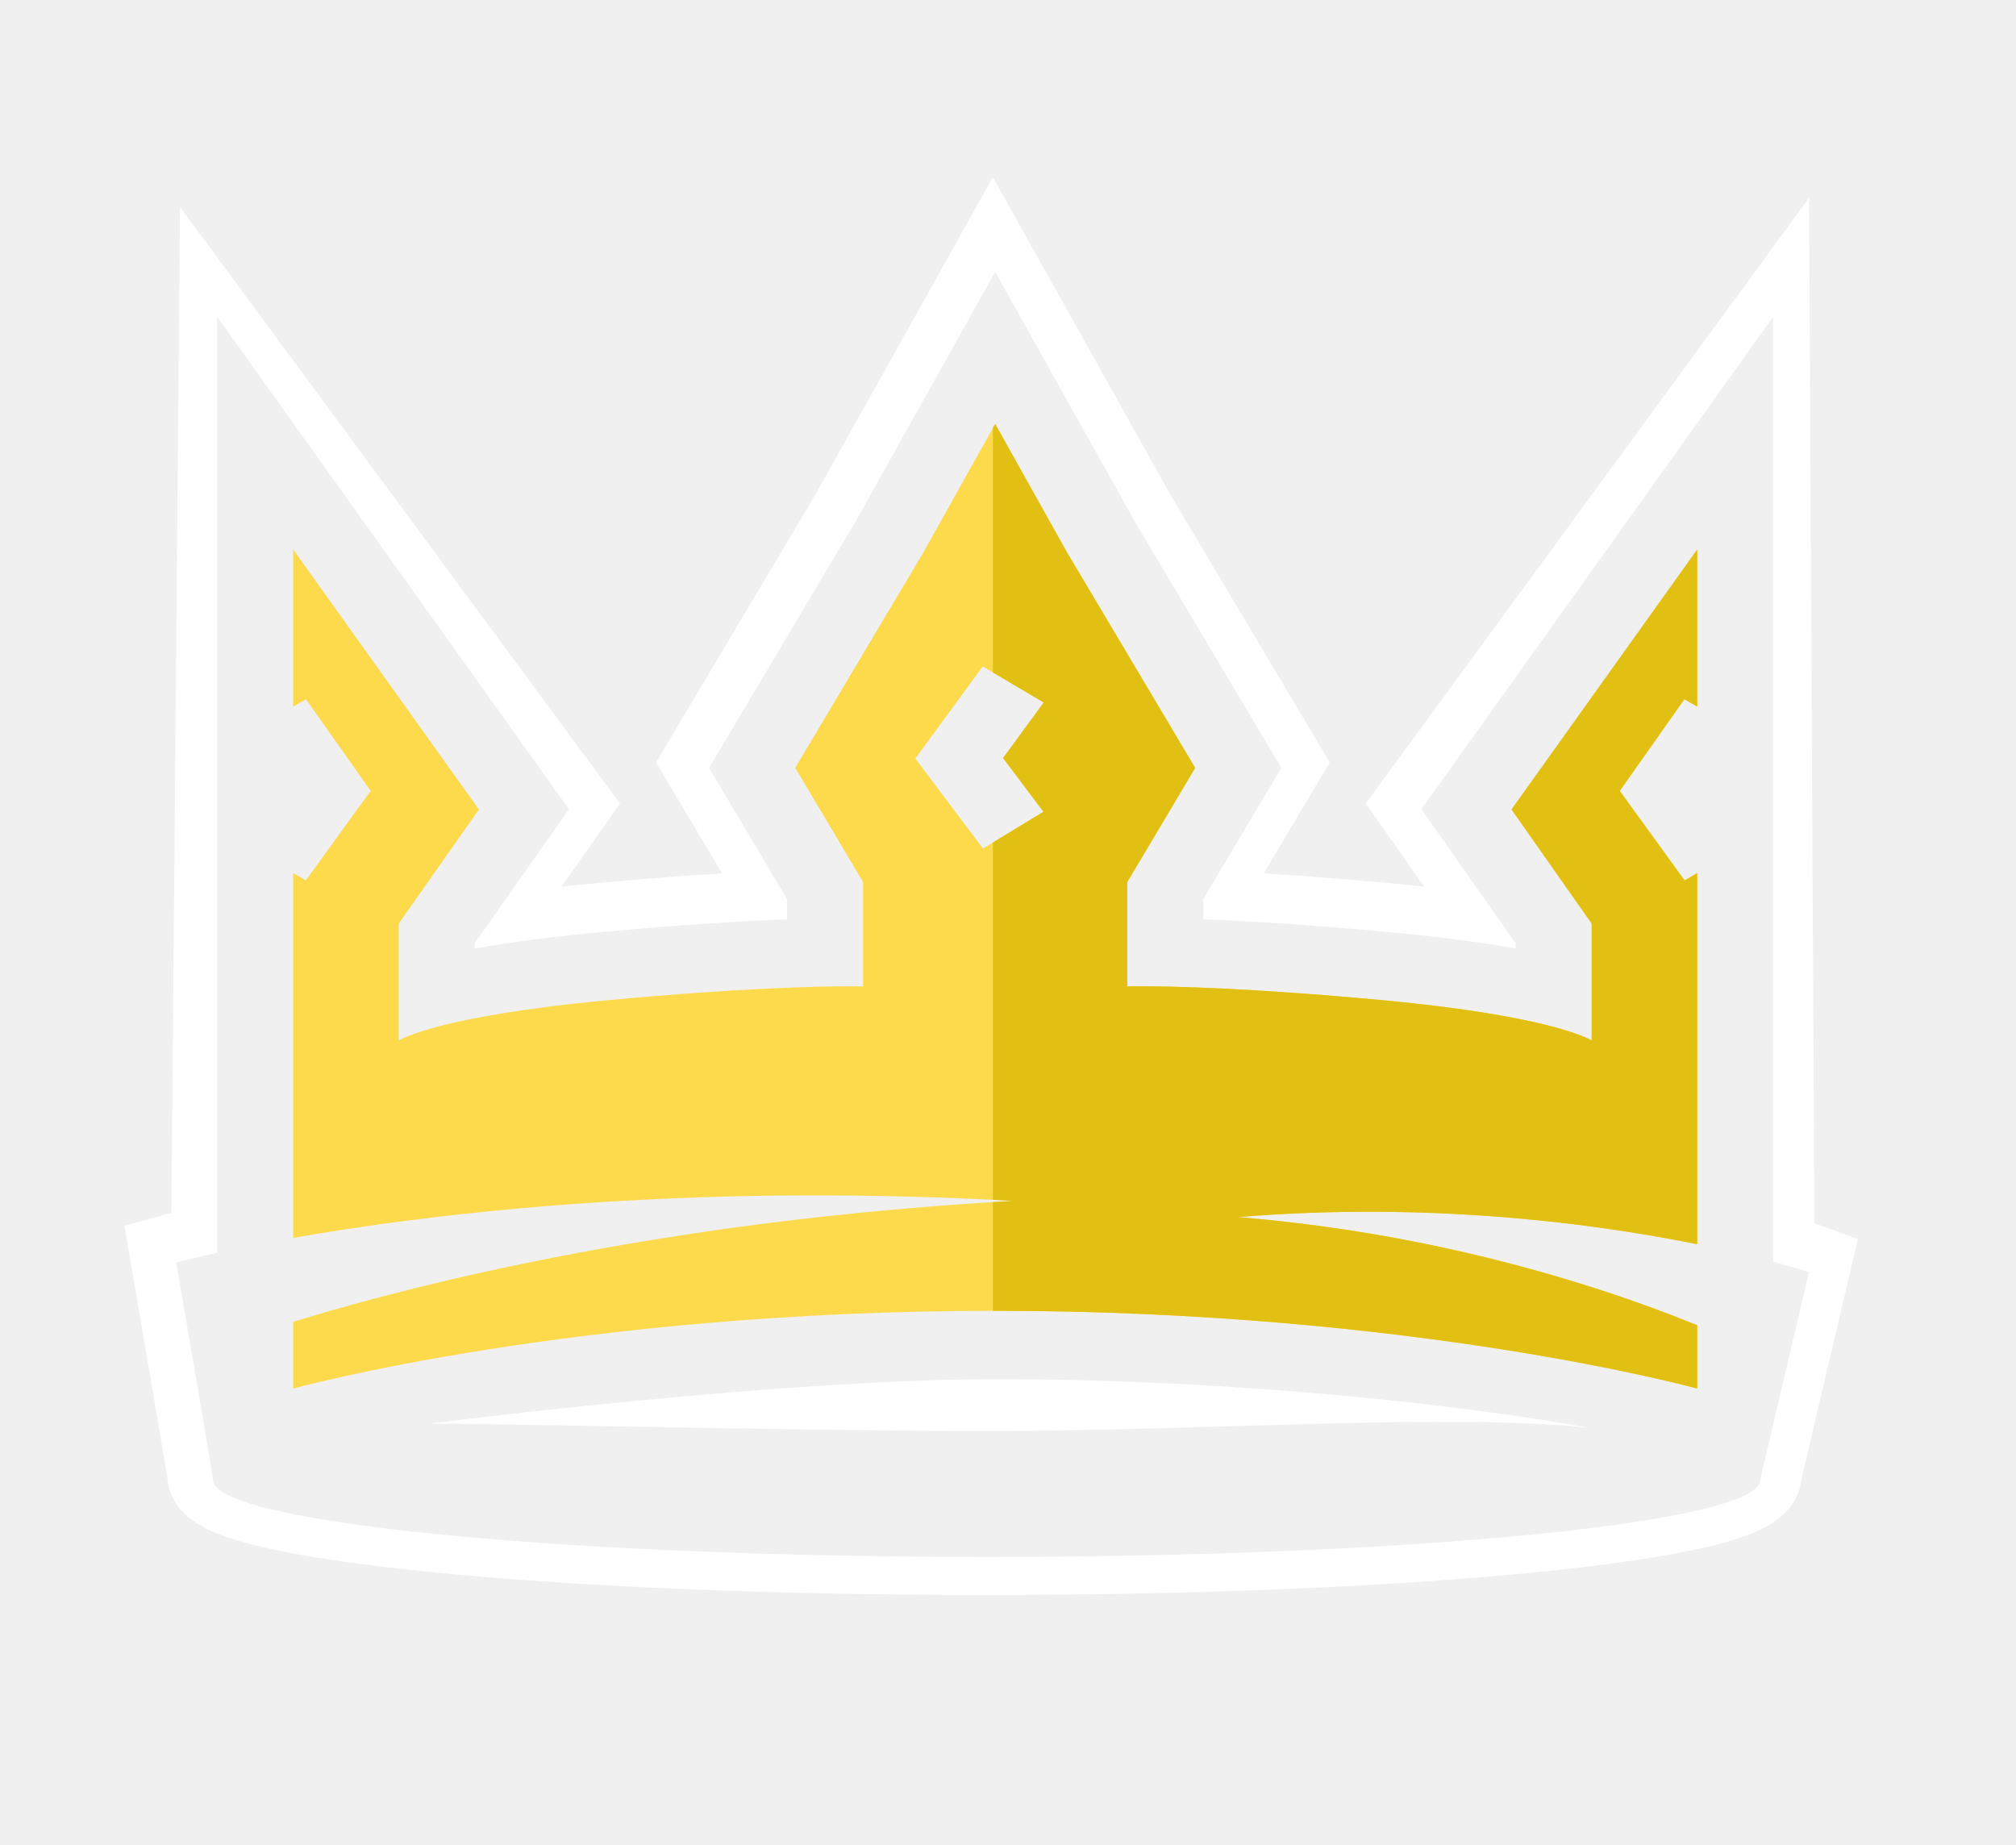
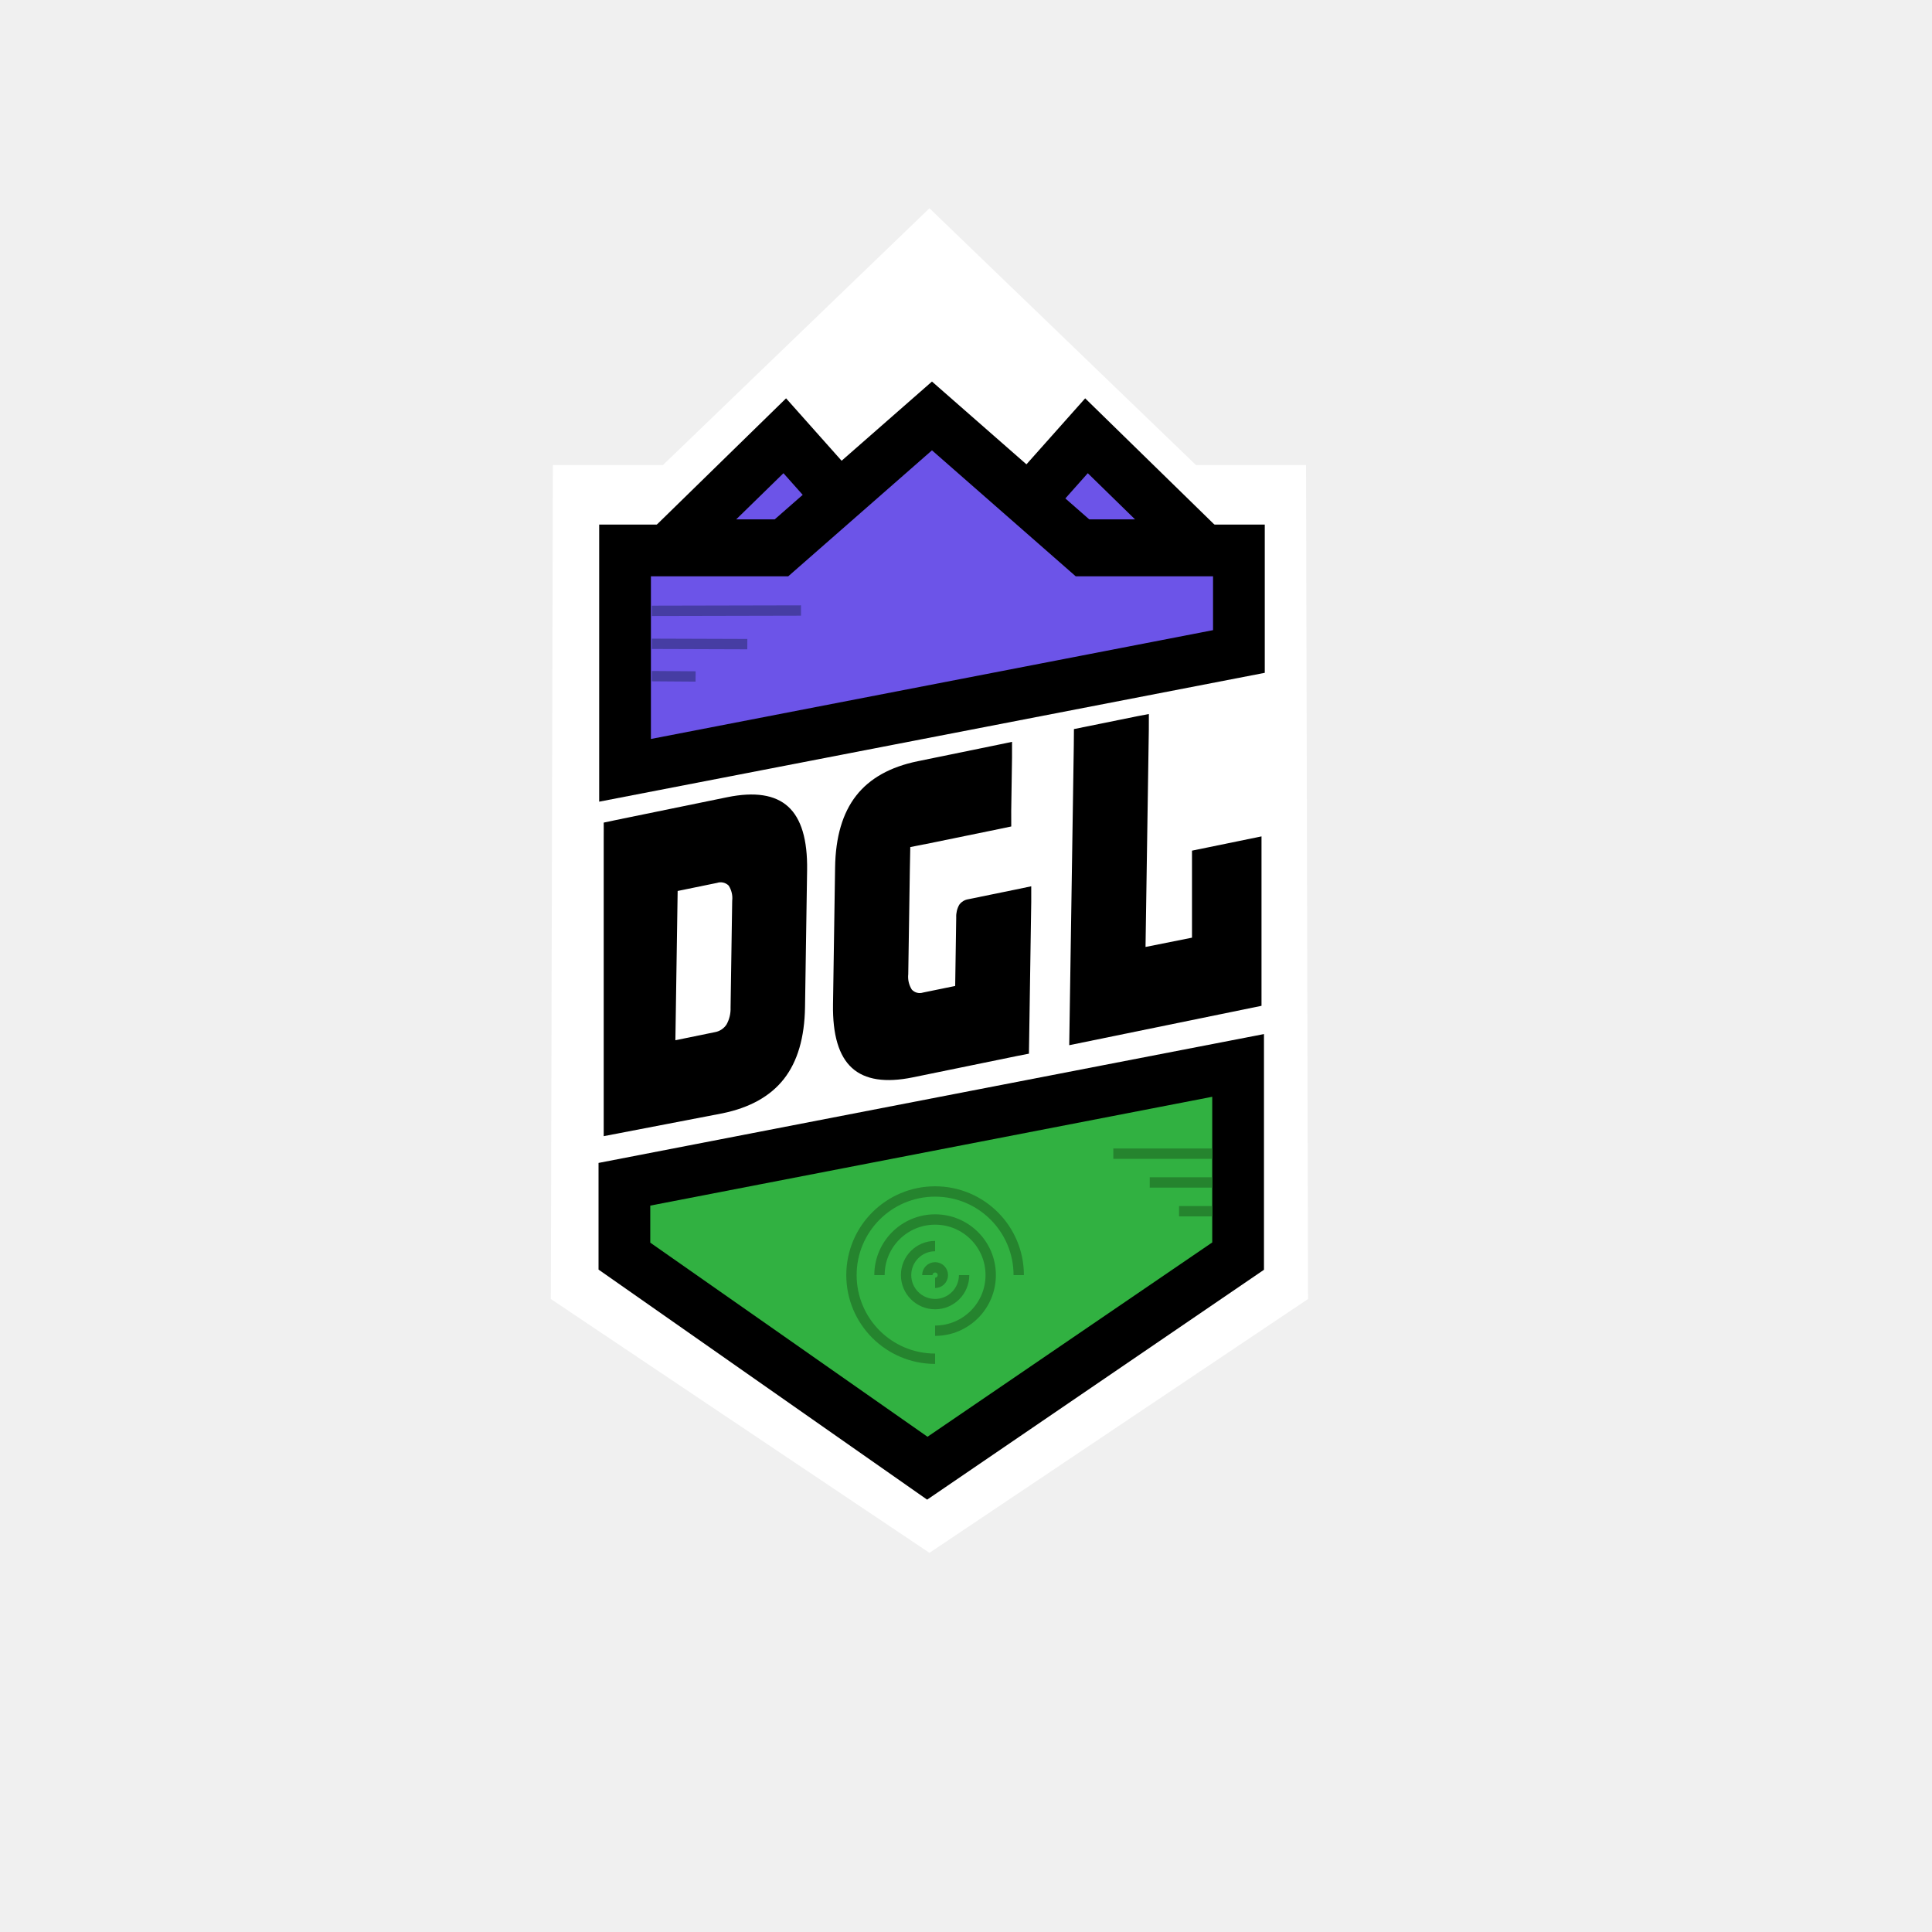
- <svg xmlns="http://www.w3.org/2000/svg" viewBox="0 0 2016 1845">
+ <svg xmlns="http://www.w3.org/2000/svg" viewBox="0 0 373.481 373.481">
  <defs>
-     <style>.cls-1{fill:#fcda4c;}.cls-2{fill:#e2bf13;}.cls-3{fill:#fff;}</style>
+     <style>.cls-1,.cls-5,.cls-6{fill:none;}.cls-1{stroke:#fff;stroke-width:29px;}.cls-1,.cls-3,.cls-4,.cls-5,.cls-6{stroke-miterlimit:10;}.cls-2{fill:#fff;}.cls-3{fill:#6c54e8;}.cls-3,.cls-4{stroke:#000;stroke-width:10px;}.cls-4{fill:#31b141;}.cls-5{stroke:#25842e;}.cls-5,.cls-6{stroke-width:2px;}.cls-6{stroke:#463da3;}</style>
  </defs>
-   <g id="Layer_3" data-name="Layer 3">
-     <path class="cls-1" d="M602.51,1248.37q-50.55,9.135-100.58,19.77-50.01,10.65-99.29,23.18c-32.83,8.34-65.42,17.24-97.51,26.94-3.99,1.2-7.97,2.4-11.94,3.63v66.7s281.4-77.75,702-77.75c420.59,0,702,77.75,702,77.75v-63.29q-26.31-10.709-53.37-20.46-31.92-11.475-64.66-21.6c-5.46-1.65-10.9-3.39-16.39-4.99l-16.47-4.82c-11.03-3.07-22.07-6.22-33.21-9.07-11.1-3-22.29-5.67-33.49-8.46L1462.74,1251.98,1454.29,1250.04l-8.47-1.83c-22.6-5.02-45.41-9.28-68.33-13.36q-68.835-11.761-139.3-17.76,70.38-5.7,141.81-5.28c23.75.27,47.59.76,71.4,2.03l8.94.43,8.93.55,17.88,1.13c11.9.94,23.85,1.78,35.75,2.95,11.94,1.03,23.83,2.36,35.76,3.63l17.86,2.14c5.96.7,11.89,1.55,17.85,2.32q35.7,4.844,71.3,11.22,15.765,2.85,31.52,6.03V873.07l-12.59,7.37L1619.75,790.91l64.61-91.63,12.83,7.31v-157.06L1511.5,809.49l80.19,114.11v116.98s-36.38-24.28-210.3-40.47c-132.46-12.32-210.54-13.79-240.24-13.79-9.3,0-13.85.14-13.85.14V882.01l67.87-114.11-127.86-214.96L995.19,423.95,923.06,552.94l-127.86,214.96,67.87,114.11V986.46s-4.55-.14-13.85-.14c-29.7,0-107.77,1.47-240.24,13.79-173.92,16.19-210.29,40.47-210.29,40.47v-116.98l80.18-114.11L293.19,549.53v157.06l12.82-7.31,64.61,91.63-64.85,89.53-12.58-7.37v364.86c31.04-5.49,62.11-10.26,93.2-14.52q52.245-7.11,104.57-12.31,52.32-5.16,104.66-8.63c69.8-4.44,139.56-6.93,209.21-7.03q104.46-.285,208.36,5.46Q909.345,1206.75,806.51,1218.54C737.99,1226.32,669.94,1236.43,602.51,1248.37ZM982.943,848.534l-67.626-89.991,67.374-92.102,60.988,36.077-15.278,20.885-25.348,34.651,40.374,53.726Z" />
-     <path class="cls-2" d="M1043.679,702.517l-15.278,20.885-25.348,34.651,40.374,53.726L992.885,842.492V1199.853q10.155.503,20.305,1.047-10.158.572-20.305,1.217v108.726c.769-0,1.535-.003,2.305-.003,420.59,0,702,77.75,702,77.75v-63.29q-26.31-10.709-53.37-20.46-31.92-11.475-64.66-21.6c-5.46-1.65-10.9-3.39-16.39-4.99l-16.47-4.82c-11.03-3.07-22.07-6.22-33.21-9.07-11.1-3-22.29-5.67-33.49-8.46L1462.74,1251.98,1454.29,1250.04l-8.47-1.83c-22.6-5.02-45.41-9.28-68.33-13.36q-68.835-11.761-139.3-17.76,70.38-5.7,141.81-5.28c23.75.27,47.59.76,71.4,2.03l8.94.43,8.93.55,17.88,1.13c11.9.94,23.85,1.78,35.75,2.95,11.94,1.03,23.83,2.36,35.76,3.63l17.86,2.14c5.96.7,11.89,1.55,17.85,2.32q35.7,4.844,71.3,11.22,15.765,2.85,31.52,6.03V873.07l-12.59,7.37L1619.75,790.91l64.61-91.63,12.83,7.31v-157.06L1511.5,809.49l80.19,114.11v116.98s-36.38-24.28-210.3-40.47c-132.46-12.32-210.54-13.79-240.24-13.79-9.3,0-13.85.14-13.85.14V882.01l67.87-114.11-127.86-214.96L995.19,423.95l-2.305,4.122V672.471Z" />
-     <path class="cls-3" d="M1821.499,1225.885c-1.458-.527-2.479-.861-3.479-1.185l-3.631-1.156L1809,198,1365.782,803.523l58.449,83.188q-16.196-1.762-33.293-3.354c-45.366-4.218-87.951-7.537-127.281-9.923l66.013-110.998L1170.165,494.274l-177.273-317.05L815.605,494.274,656.099,762.436l66.013,110.998c-39.331,2.386-81.916,5.705-127.284,9.924q-17.089,1.589-33.287,3.354l58.446-83.188L180,207l-8.61,1005.923-4.368,1.113-42.565,11.873,6.641,38.682c13.541,78.869,33.92,198.156,36.4,214.188,1.188,15.581,9.588,35.697,40.051,50.495,13.232,6.429,30.938,12.202,54.128,17.652,40.813,9.592,98.488,18.131,171.422,25.381,147.479,14.659,343.254,22.732,551.262,22.732,208.013,0,403.792-8.073,551.271-22.732,72.935-7.249,130.61-15.789,171.423-25.381,23.19-5.45,40.896-11.224,54.128-17.652,28.91-14.044,37.949-32.876,39.811-48.076,4.184-18.266,30.425-129.718,48.045-204.422l8.895-37.711Zm-61.309,254.225c0,42.47-346.32,76.89-773.53,76.89C559.46,1557,213.14,1522.58,213.14,1480.11c0-2.66-36.87-217.42-36.87-217.42l1.11-.31.93-.26,1.79-.47,3.44-.89,6.73-1.69,6.64-1.59,6.61-1.55c4.38-1,8.77-2.02,13.13-2.96q.27-.059.54-.12V316.67L357.13,512.59,542.81,772.56,568.98,809.19,543.12,846l-68.43,97.38V948.48c36.03-6.39,78.33-11.87,126.47-16.35C682.14,924.6,743.46,920.98,787.07,919.31V899.14l-58.89-99L709.01,767.9l19.17-32.23L855.59,521.47,927.29,393.25l67.9-121.43L1063.08,393.25,1134.78,521.47l127.41,214.2,19.17,32.23-19.17,32.24-58.89,99v20.17c43.61,1.67,104.93,5.29,185.91,12.82,48.14,4.48,90.44,9.96,126.48,16.35v-5.1L1447.25,846l-25.86-36.81,26.17-36.63L1633.24,512.59l139.95-195.92v945.14c5.64,1.51,11.29,3.05,16.98,4.67,3.01.88,5.99,1.73,9.06,2.67l2.29.69,2.34.73,2.4.76c.85.28,1.55.49,2.74.92C1809,1272.25,1760.19,1479.19,1760.19,1480.11Z" />
+   <g id="Layer_5" data-name="Layer 5">
+     <polygon class="cls-1" points="238.008 104.394 225.341 104.394 179.674 60.394 134.008 104.394 121.341 104.394 121.008 243.394 179.674 282.727 238.341 243.394 238.008 104.394" />
  </g>
-   <g id="Layer_7" data-name="Layer 7">
-     <path class="cls-3" d="M1589.27,1427.86c-117.55-21.56-349.21-48.67-594.08-48.67-210.25,0-552.72,42.37-566.92,44.85C441,1422,781.95,1431,986.66,1431,1210.87,1431,1447.99,1412.71,1589.27,1427.86Z" />
+   <g id="Layer_2" data-name="Layer 2">
+     <polygon class="cls-2" points="245.091 201.644 116.008 230.644 116.008 151.698 245.091 122.698 245.091 201.644" />
+     <path d="M139.644,215.223l-22.939,4.413V162.052c.016-1.073,0-3.03,0-3.03s1.528-.331,2.338-.496l21.529-4.412q7.984-1.636,11.786,1.815,3.8,3.452,3.666,12.278l-.402,26.481q-.134,8.829-4.063,13.864Q147.627,213.587,139.644,215.223Zm-8.645-42.987-.438,28.858,7.602-1.558a3.382,3.382,0,0,0,2.284-1.484,6.278,6.278,0,0,0,.782-3.291l.313-20.625a4.456,4.456,0,0,0-.687-2.947,2.206,2.206,0,0,0-2.253-.511Z" />
+     <path d="M196.607,204.139l-20.123,4.124q-7.986,1.636-11.785-1.814-3.803-3.45-3.667-12.28l.402-26.481q.134-8.825,4.065-13.863,3.928-5.035,11.914-6.672l15.971-3.273,2.255-.474-.001,3.057-.156,10.27.007,3.033-2.354.495-13.288,2.723c-1.321.271-3.877.766-3.877.766s-.062,2.862-.084,4.276l-.308,20.286a4.635,4.635,0,0,0,.687,2.99,2.085,2.085,0,0,0,2.188.567l6.196-1.27.201-13.24a4.565,4.565,0,0,1,.579-2.445,2.648,2.648,0,0,1,1.768-1.082l9.901-2.029c.809-.166,2.254-.473,2.254-.473v3.057l-.398,26.225-.048,3.077Z" />
+     <path d="M206.696,202.052l.885-58.037c.016-1.073.025-3.074.025-3.074l12.223-2.481,2.262-.429-.008,3.012-.638,42.014,8.984-1.794V164.442l13.437-2.757v32.752Z" />
+     <polygon class="cls-3" points="130.038 105.406 151.705 84.24 170.538 105.406 130.038 105.406" />
+     <polygon class="cls-3" points="231.697 105.406 210.031 84.24 191.197 105.406 231.697 105.406" />
+     <polygon class="cls-4" points="120.705 228.934 120.705 242.823 179.264 283.823 239.341 242.823 239.341 205.961 120.705 228.934" />
+     <polygon class="cls-3" points="239.497 125.941 239.497 106.406 209.83 106.406 180.163 80.406 150.497 106.406 120.83 106.406 120.83 148.914 239.497 125.941" />
+   </g>
+   <g id="Layer_6" data-name="Layer 6">
+     <path class="cls-5" d="M179.266,246.494a1.5,1.5,0,1,1,1.5,1.5" />
+     <path class="cls-5" d="M186.375,246.494a5.609,5.609,0,1,1-5.609-5.609" />
+     <path class="cls-5" d="M170.016,246.494a10.75,10.75,0,1,1,10.75,10.75" />
+     <path class="cls-5" d="M180.766,262.661A16.167,16.167,0,1,1,196.933,246.494" />
+     <line class="cls-6" x1="126.008" y1="118.082" x2="154.841" y2="118.019" />
+     <line class="cls-6" x1="126.008" y1="124.457" x2="144.466" y2="124.519" />
+     <line class="cls-6" x1="126.008" y1="130.707" x2="134.466" y2="130.769" />
+     <line class="cls-5" x1="215.216" y1="223.019" x2="234.341" y2="223.019" />
+     <line class="cls-5" x1="222.258" y1="228.582" x2="234.341" y2="228.582" />
+     <line class="cls-5" x1="227.924" y1="234.144" x2="234.341" y2="234.144" />
  </g>
</svg>
